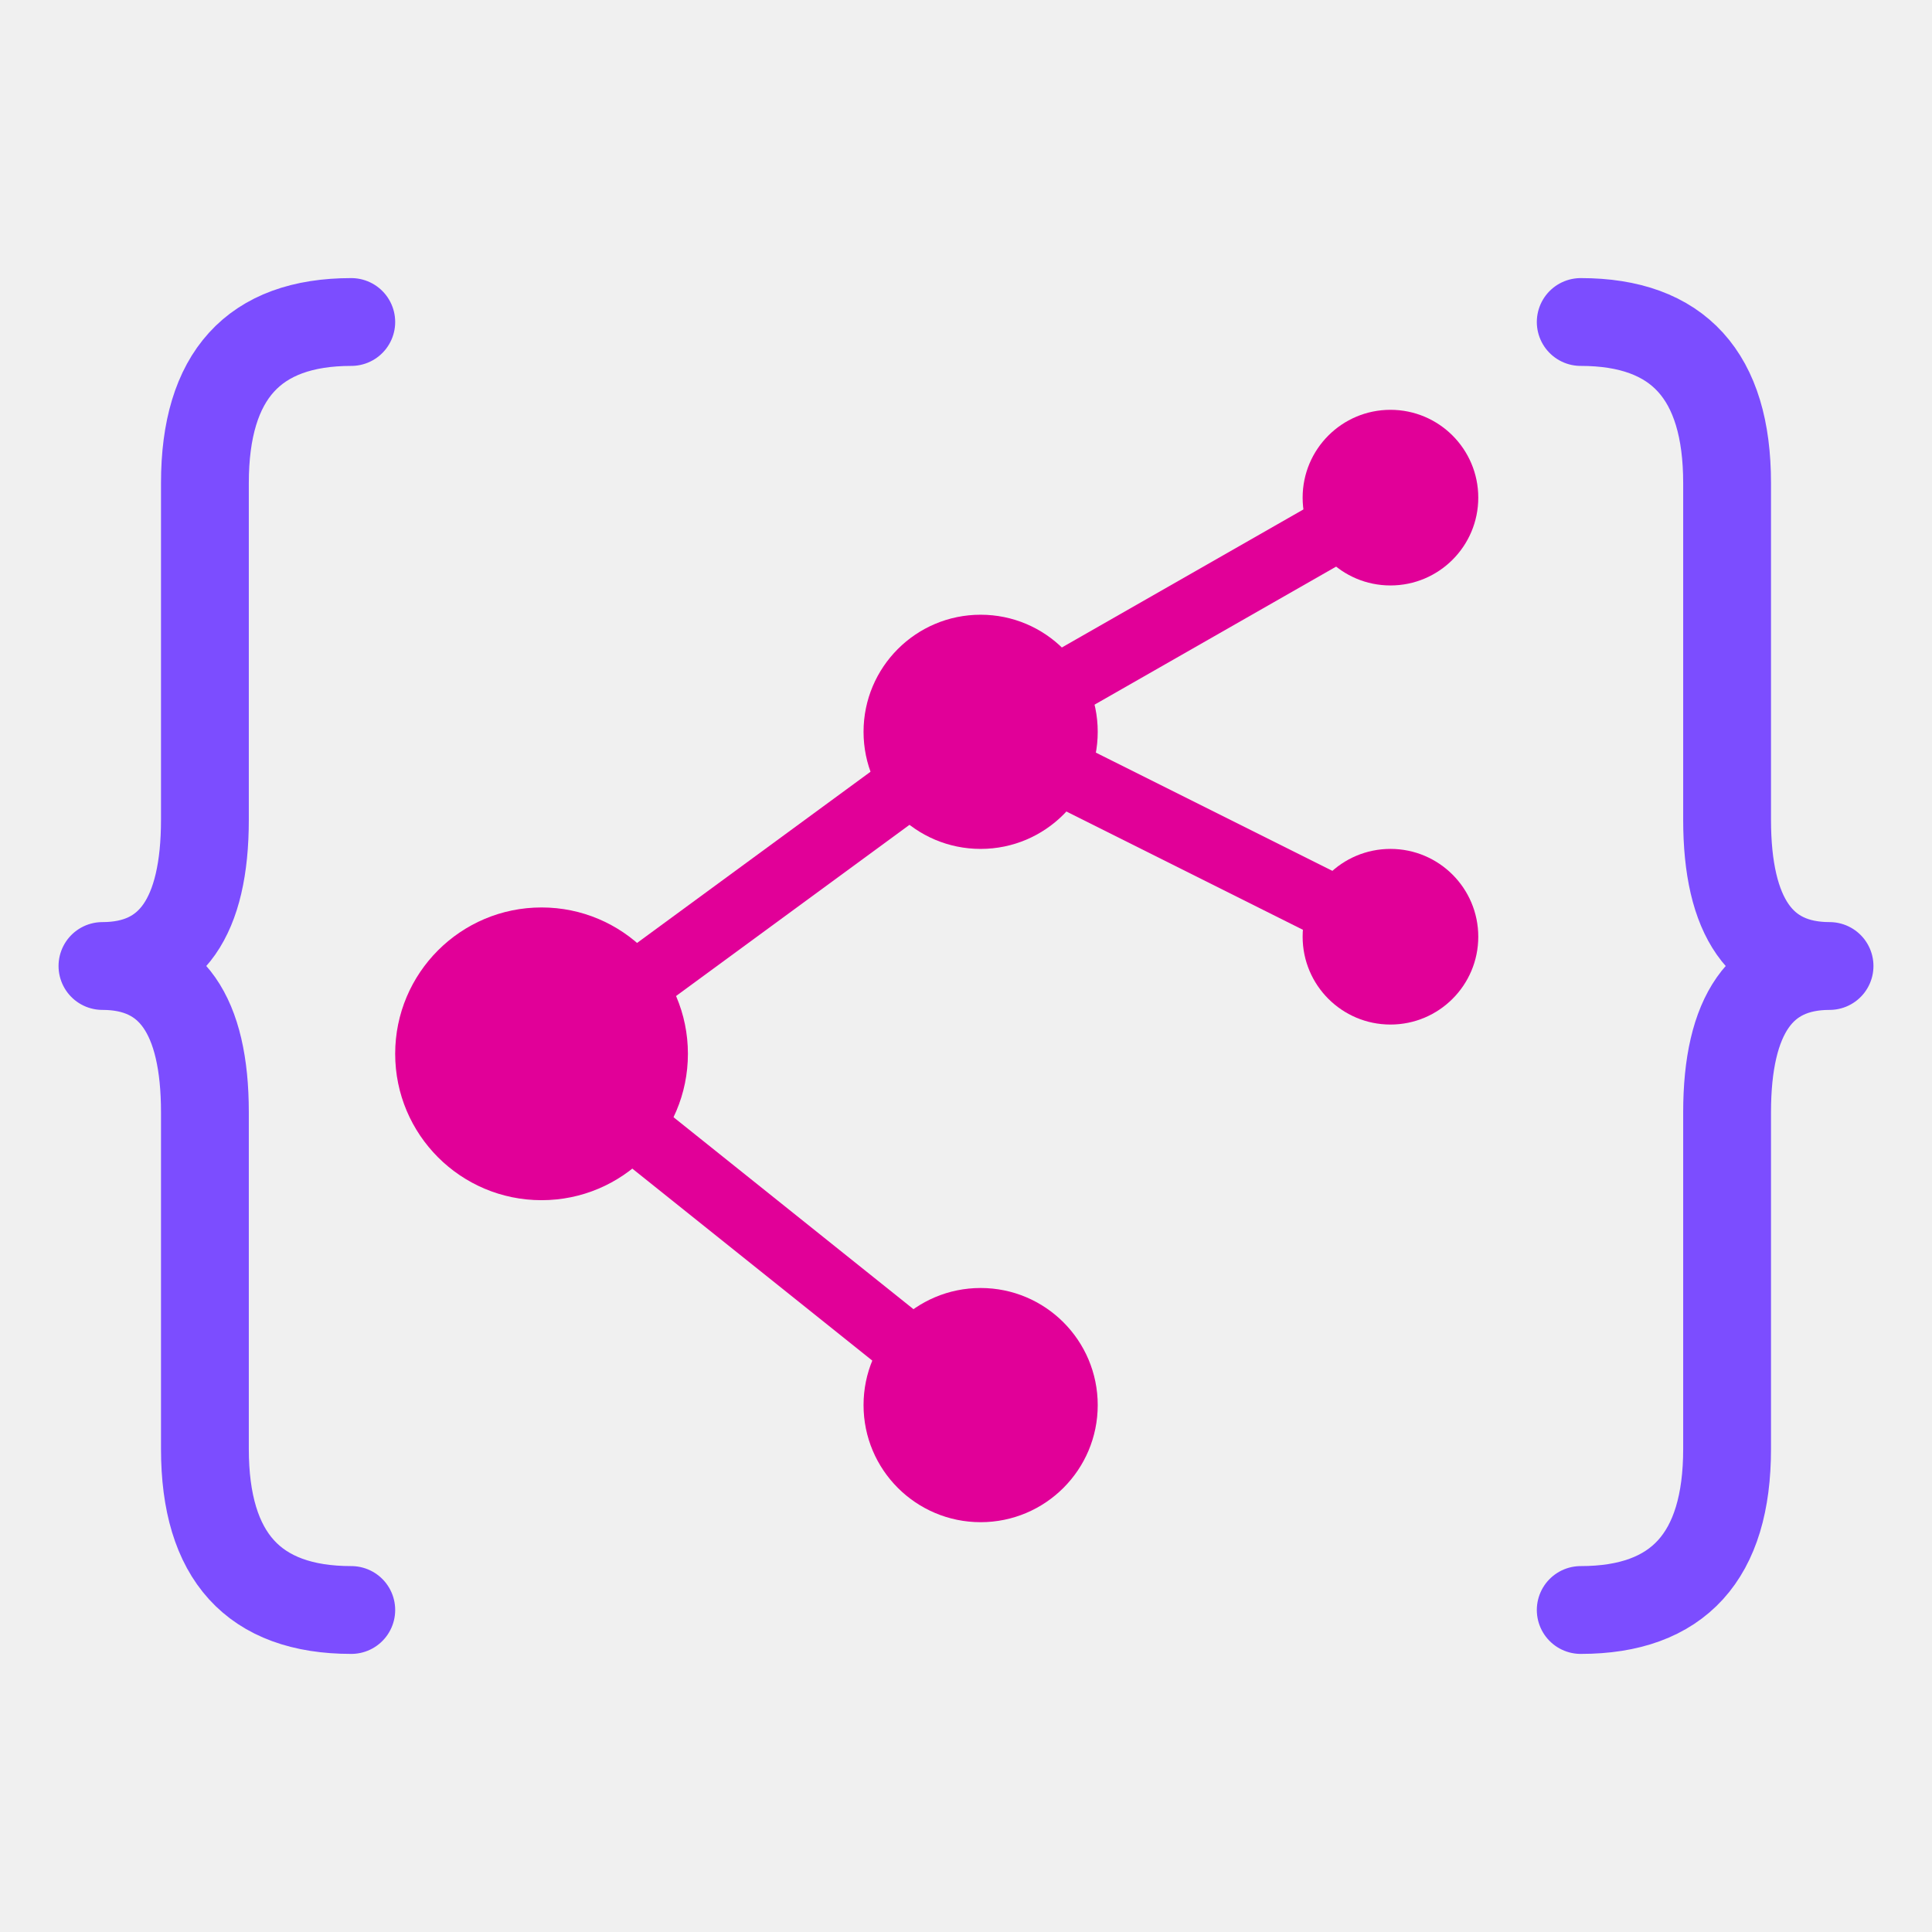
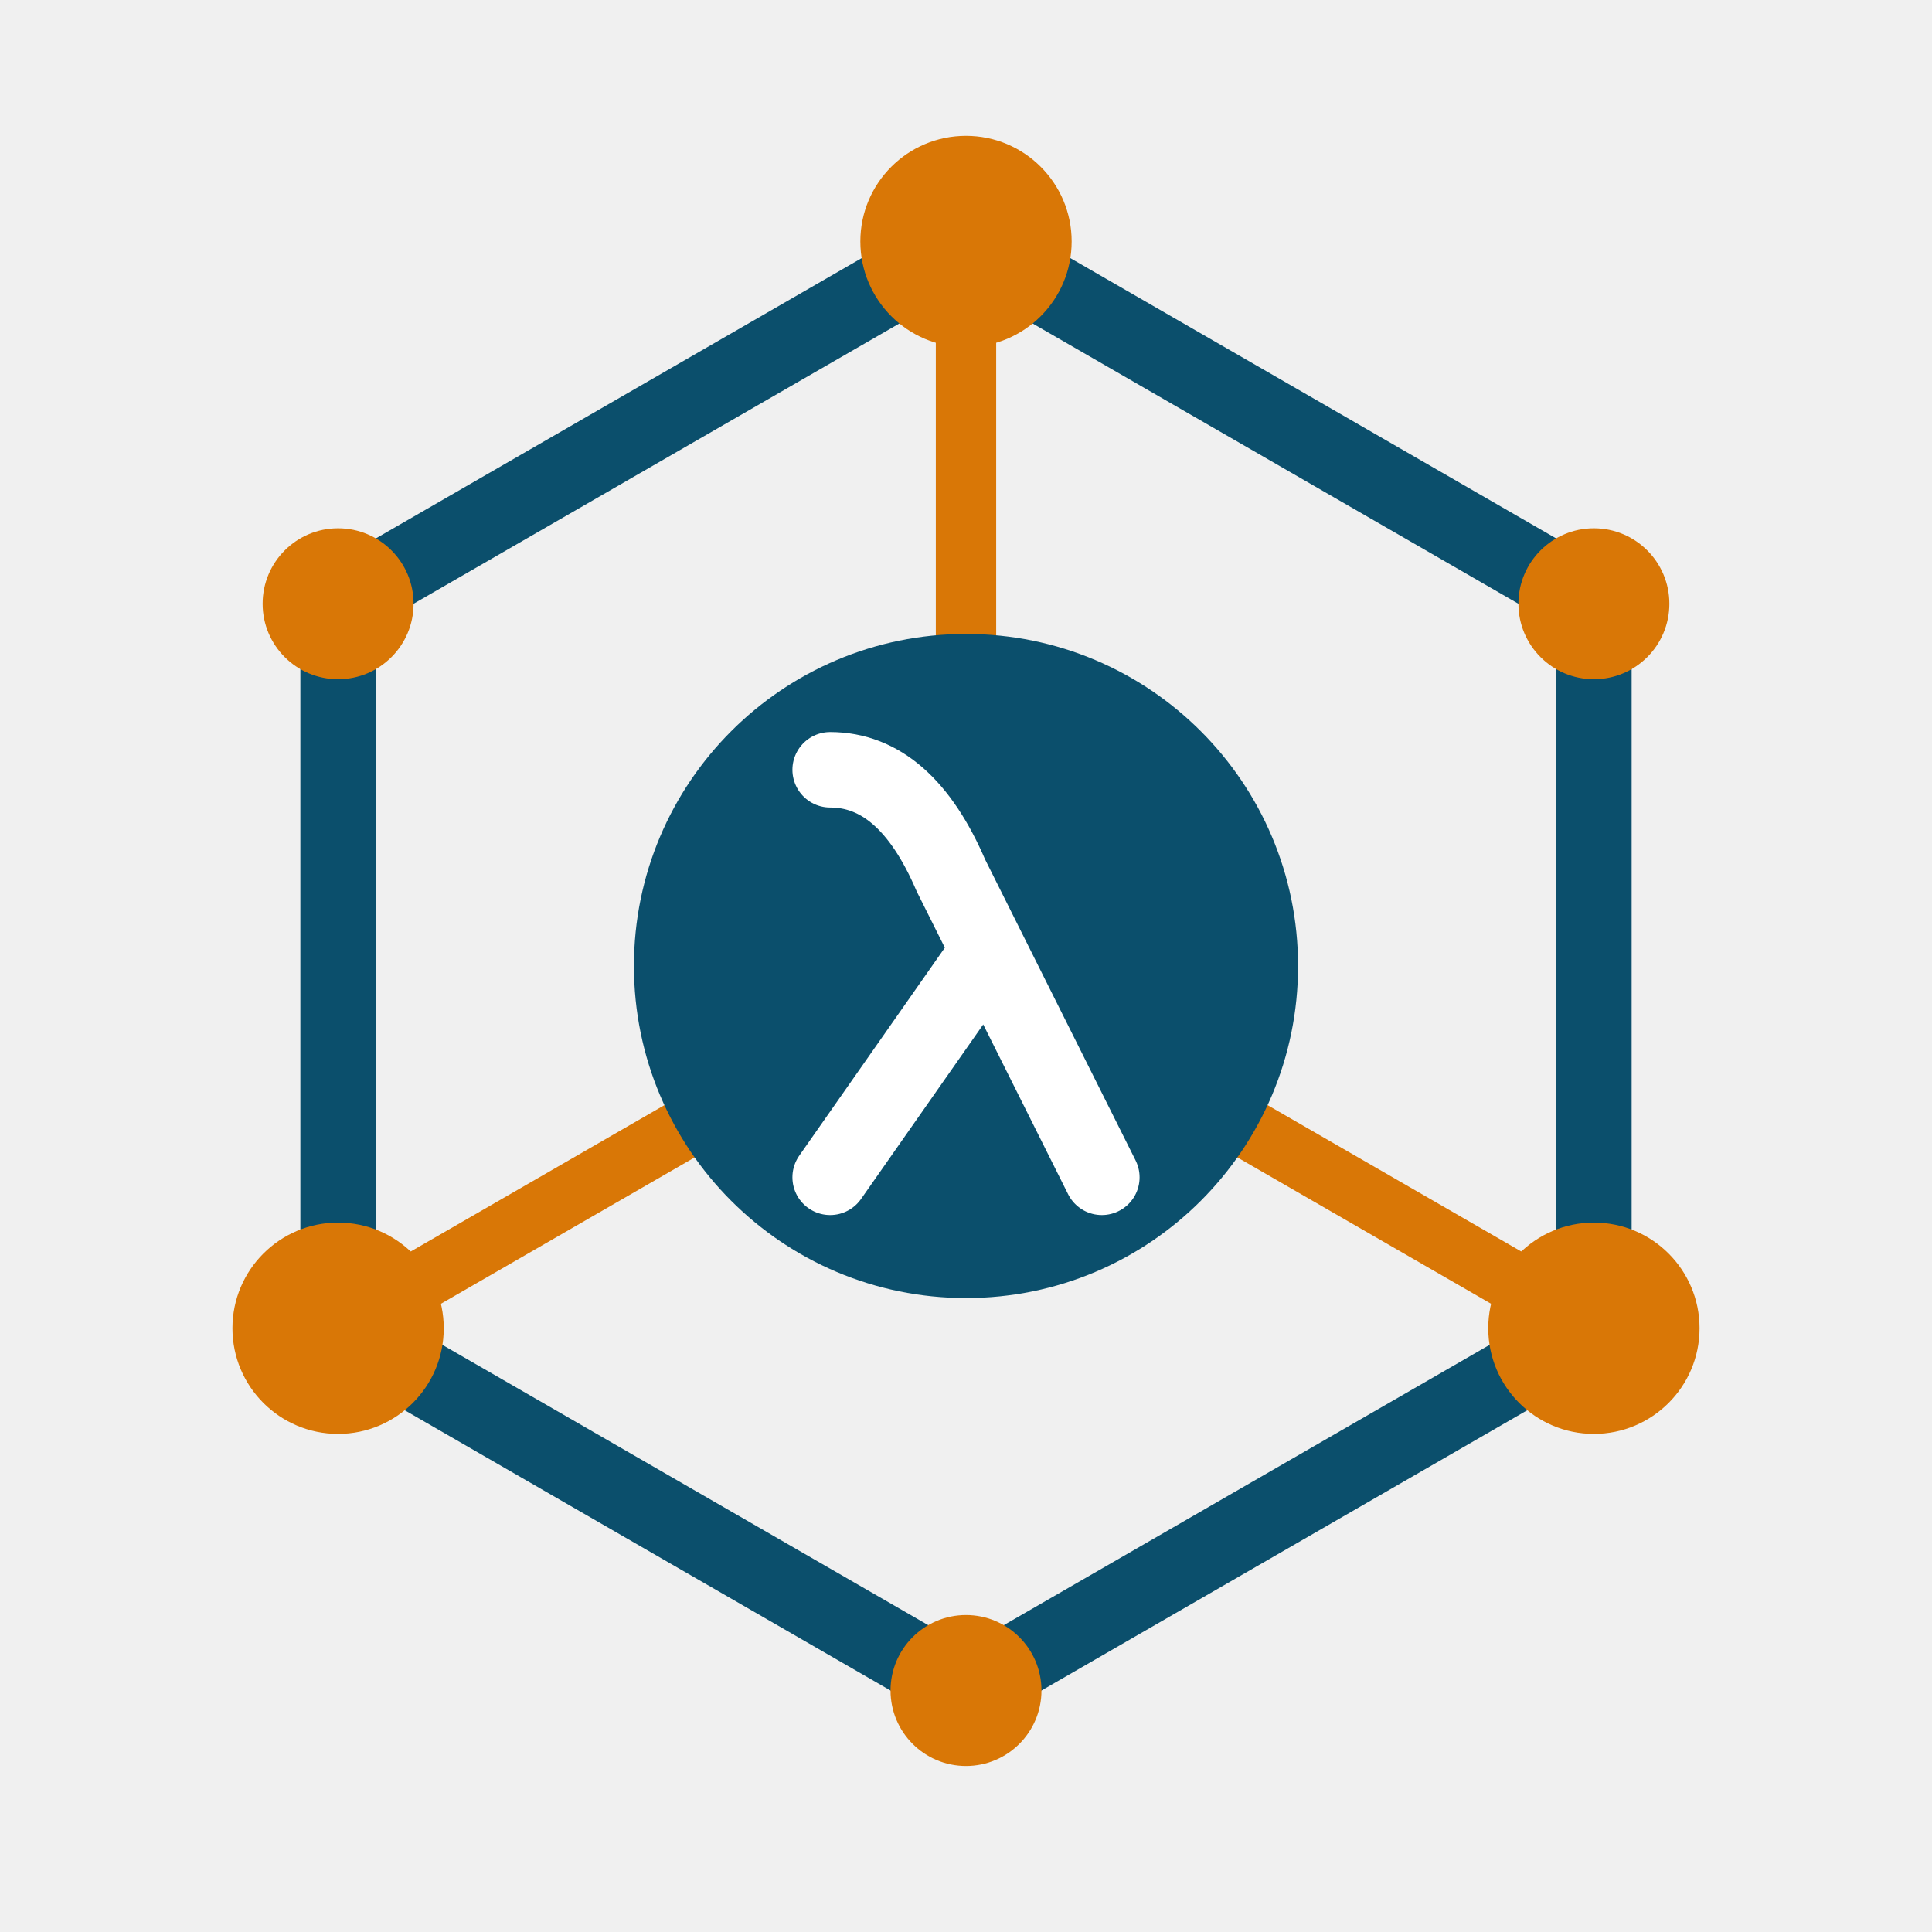
- <svg xmlns="http://www.w3.org/2000/svg" width="128" height="128" viewBox="-66 -66 132 132">
-   <g fill="none" stroke="#7C4DFF" stroke-width="6" stroke-linecap="round" stroke-linejoin="round">
-     <path d="M-42 -44 Q-52 -44 -52 -33 L-52 -10 Q-52 0 -59 0 Q-52 0 -52 10 L-52 33 Q-52 44 -42 44" />
-     <path d="M42 -44 Q52 -44 52 -33 L52 -10 Q52 0 59 0 Q52 0 52 10 L52 33 Q52 44 42 44" />
+ <svg xmlns="http://www.w3.org/2000/svg" width="128" height="128" viewBox="0 0 128 128">
+   <style>
+     .hex { stroke: #0B4F6C; }
+     .edge { stroke: #D97706; }
+     .node { fill: #D97706; }
+     .hub { fill: #0B4F6C; }
+     @media (prefers-color-scheme: dark) {
+       .hex { stroke: #5CC8E8; }
+       .edge { stroke: #FFB938; }
+       .node { fill: #FFB938; }
+       .hub { fill: #1A6E92; }
+     }
+   </style>
+   <path class="hex" d="M64 16L105.6 40V88L64 112L22.4 88V40Z" fill="none" stroke-width="5" stroke-linejoin="round" />
+   <g class="edge" stroke-width="4" stroke-linecap="round">
+     <path d="M64 64V16" />
+     <path d="M64 64L22.4 88" />
+     <path d="M64 64L105.6 88" />
  </g>
-   <g transform="translate(-1,0)">
-     <g stroke="#E10098" stroke-width="4.5" stroke-linecap="round">
-       <line x1="-28" y1="6" x2="2" y2="-16" />
-       <line x1="-28" y1="6" x2="2" y2="30" />
-       <line x1="2" y1="-16" x2="30" y2="-32" />
-       <line x1="2" y1="-16" x2="30" y2="-2" />
-     </g>
-     <g fill="#E10098">
-       <circle cx="-28" cy="6" r="10" />
-       <circle cx="2" cy="-16" r="8" />
-       <circle cx="2" cy="30" r="8" />
-       <circle cx="30" cy="-32" r="6" />
-       <circle cx="30" cy="-2" r="6" />
-     </g>
+   <g class="node">
+     <circle cx="64" cy="16" r="7" />
+     <circle cx="105.6" cy="40" r="5" />
+     <circle cx="105.6" cy="88" r="7" />
+     <circle cx="64" cy="112" r="5" />
+     <circle cx="22.4" cy="88" r="7" />
+     <circle cx="22.4" cy="40" r="5" />
  </g>
+   <circle class="hub" cx="64" cy="64" r="22" />
+   <path d="M55 51Q60 51 63 58L73 78M65.5 63L55 78" fill="none" stroke="#FFFFFF" stroke-width="5" stroke-linecap="round" stroke-linejoin="round" />
</svg>
